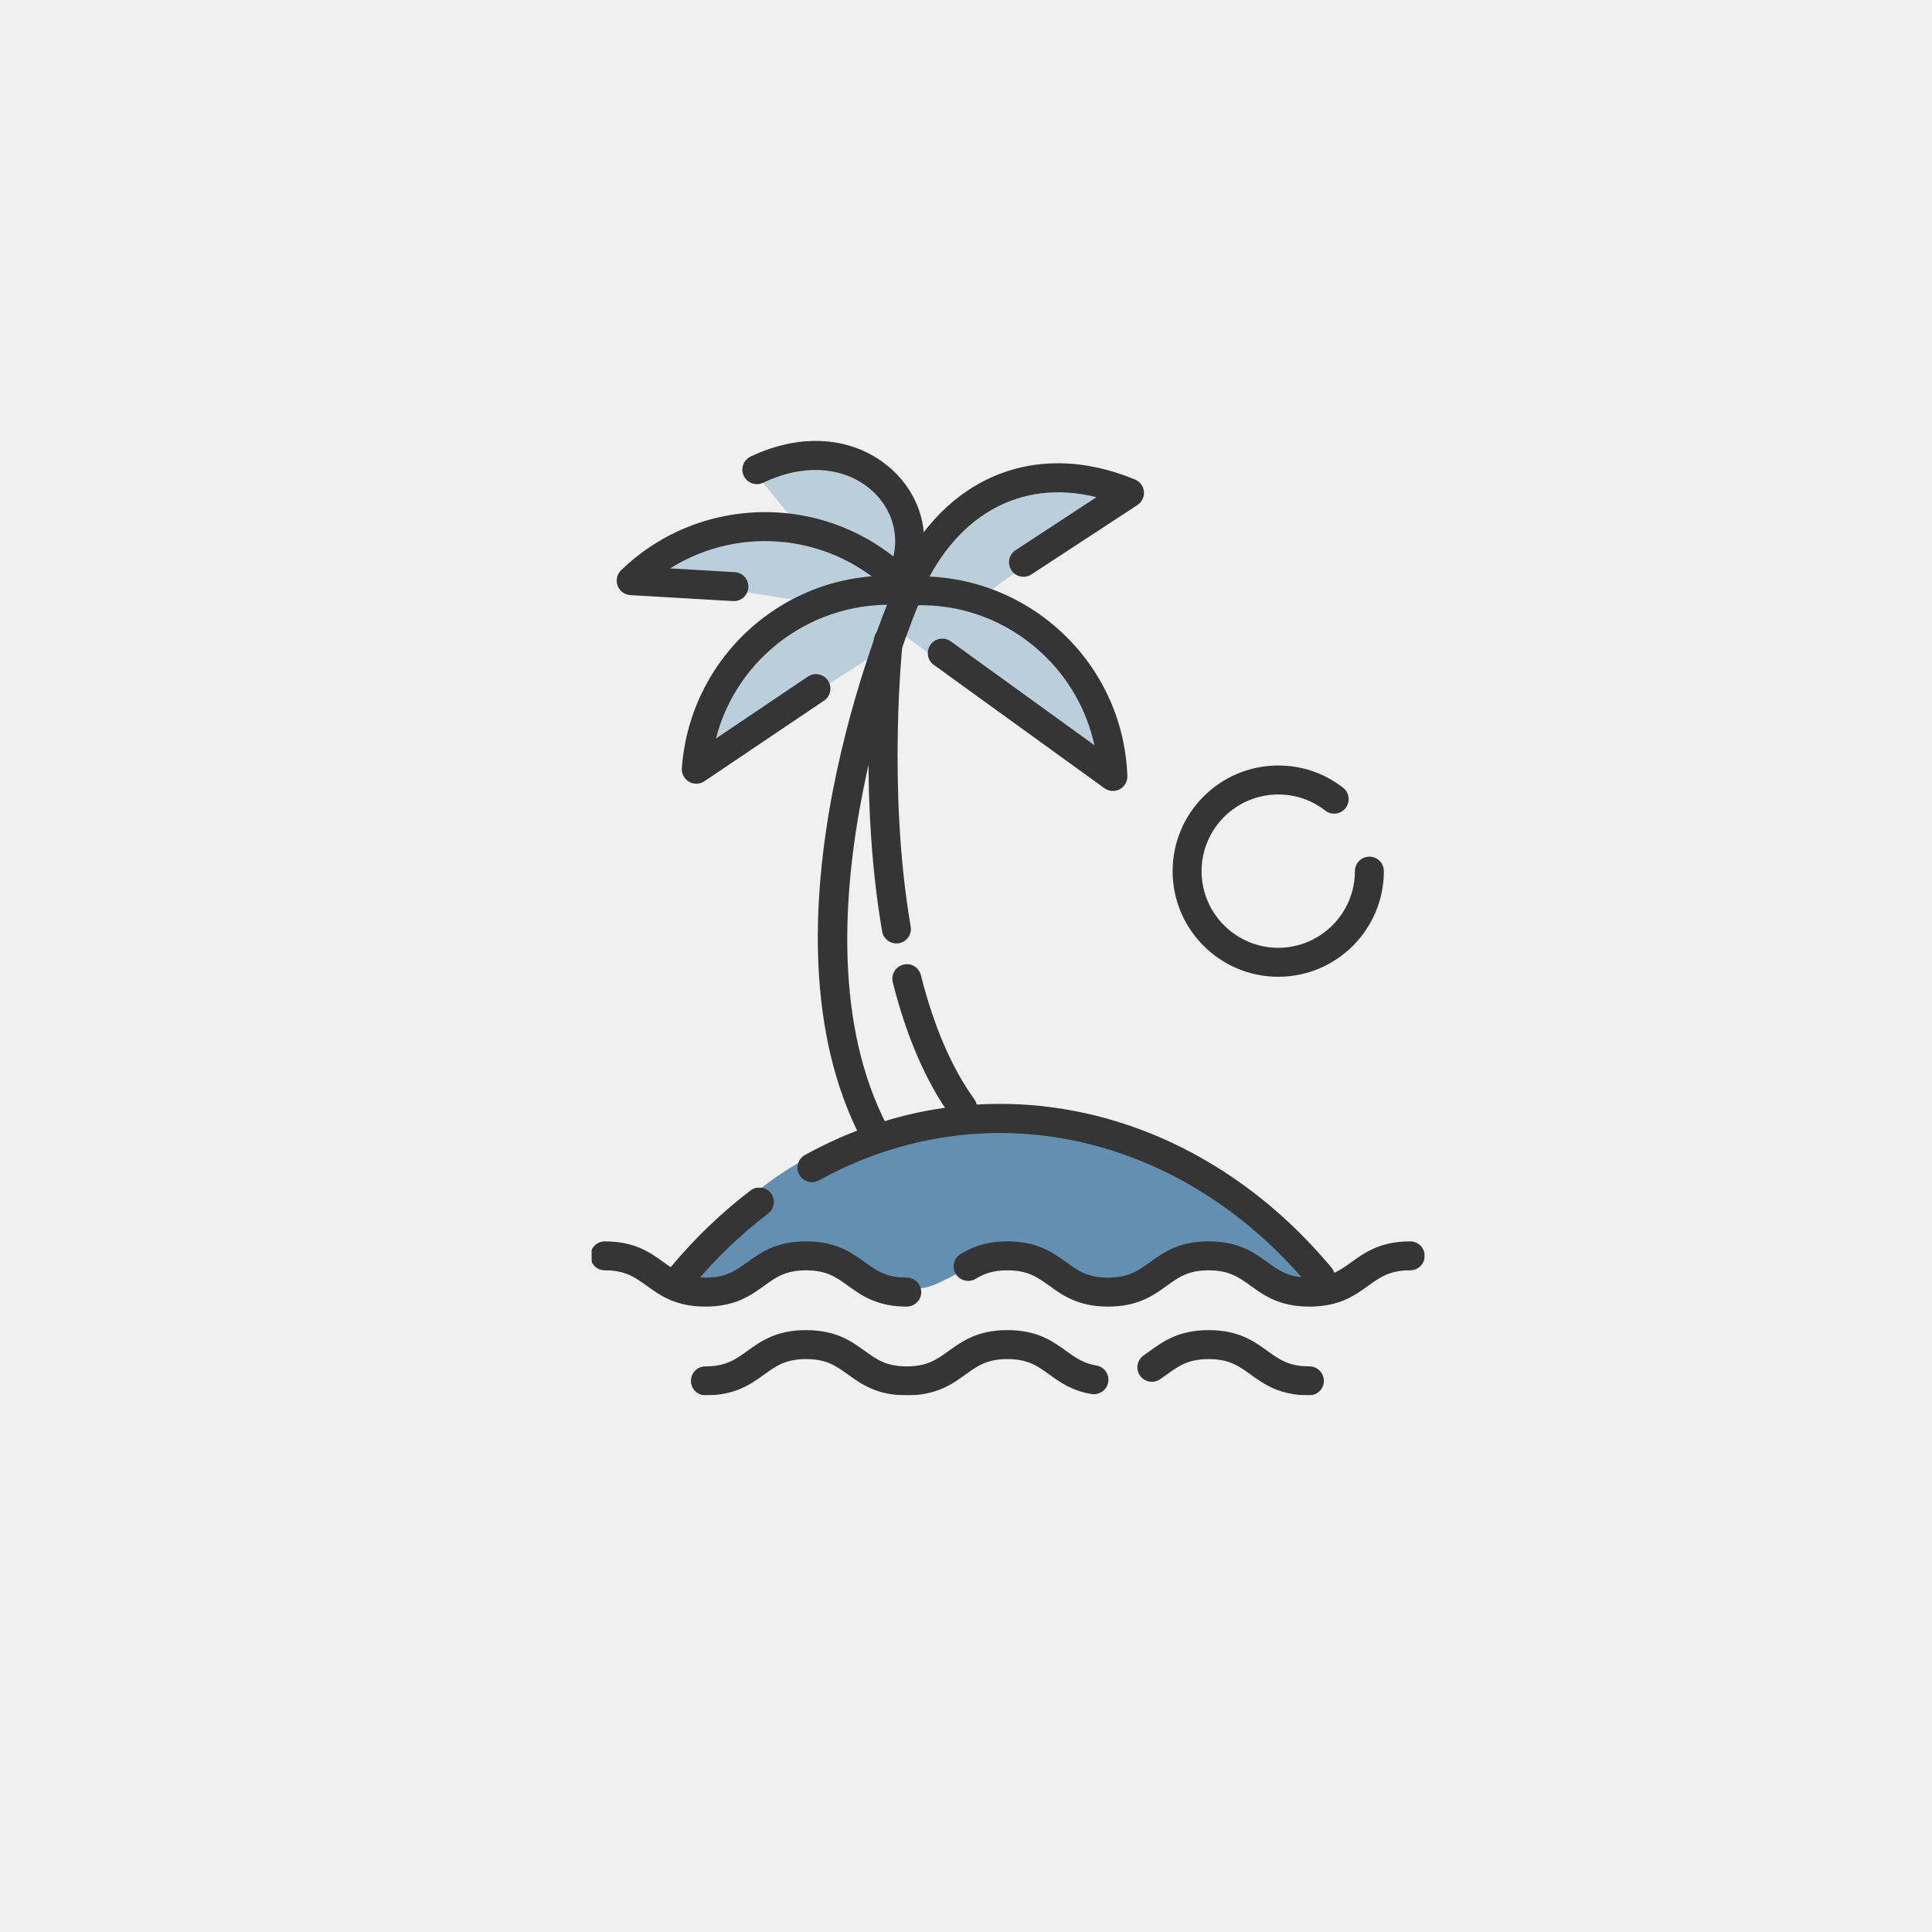
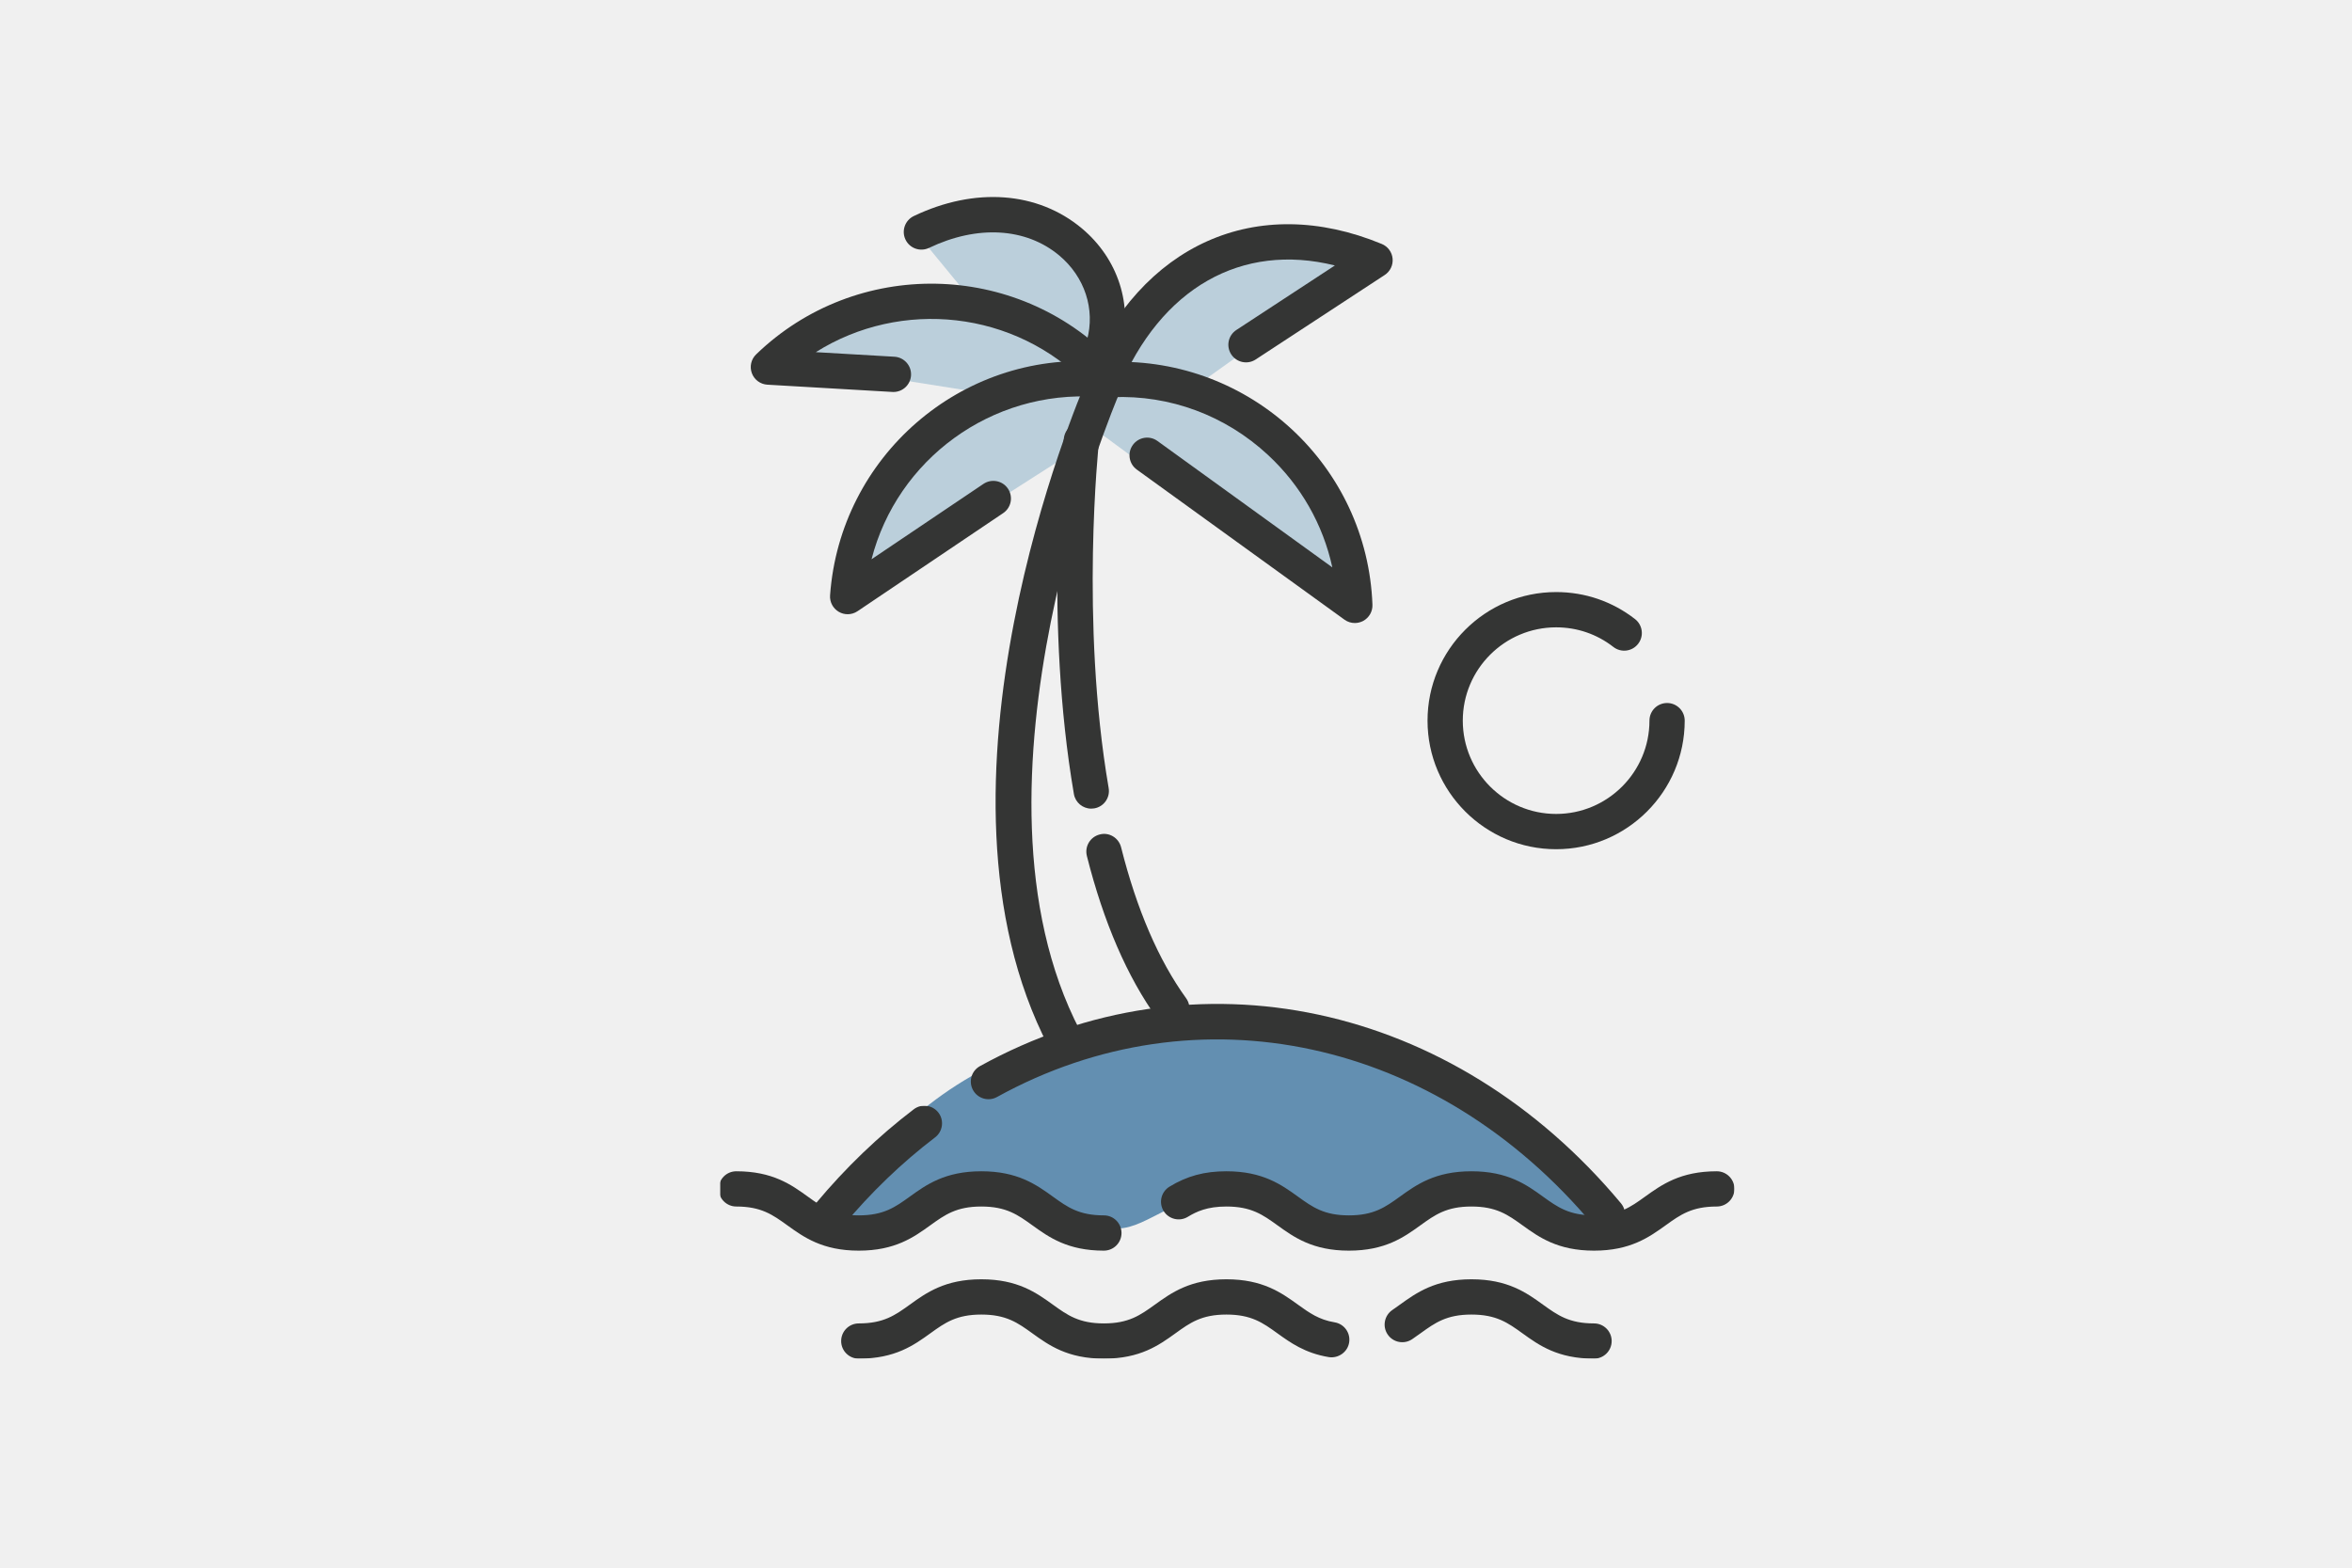
- <svg xmlns="http://www.w3.org/2000/svg" xmlns:xlink="http://www.w3.org/1999/xlink" width="90px" height="90px" viewBox="0 0 90 90" version="1.1">
+ <svg xmlns="http://www.w3.org/2000/svg" xmlns:xlink="http://www.w3.org/1999/xlink" width="90px" height="60px" viewBox="0 0 90 60" version="1.1">
  <defs>
    <polygon id="path-1" points="0.06 0.319 38.868 0.319 38.868 10 0.06 10" />
  </defs>
  <g id="Large-Icons" stroke="none" stroke-width="1" fill="none" fill-rule="evenodd">
-     <g id="palm-tree-beach-vacation_lg" transform="translate(27.5, 20)">
+     <g id="palm-tree-beach-vacation_lg" transform="translate(27.5, 7)">
      <g id="Group-6" transform="translate(2, 0)">
        <path d="M2.201,40.015 C2.201,40.015 5.896,30.983 18.11,32.317 C30.324,33.651 32.582,40.22 32.582,40.22 L28.681,39.604 C28.681,39.604 26.628,38.373 25.602,38.783 C24.576,39.194 23.96,40.528 22.01,40.22 C20.06,39.912 20.368,38.373 18.007,38.475 C15.647,38.578 14.415,40.015 13.286,40.015 C12.157,40.015 9.796,37.859 8.257,38.065 C6.717,38.27 4.973,40.63 2.201,40.015" id="Fill-1" fill="#638FB1" />
        <path d="M3.125,15.69 L11.952,10.045 L12.259,9.327 C12.259,9.327 22.215,16.716 22.112,16.101 C22.01,15.485 22.318,11.277 17.186,8.198 L15.955,7.993 L23.139,2.861 C23.139,2.861 16.878,-0.732 12.567,6.556 C12.567,6.556 14.312,1.732 9.181,1.219 L5.588,1.937 L7.949,4.811 C7.949,4.811 4.049,2.963 0.046,6.761 L8.462,8.095 C8.462,8.095 2.817,9.84 3.125,15.69" id="Fill-3" fill="#BBCFDB" />
        <path d="M12.678,8.325 C12.592,8.325 12.505,8.309 12.421,8.274 C12.076,8.132 11.913,7.737 12.055,7.393 C14.144,2.341 18.588,0.359 23.374,2.337 C23.606,2.433 23.765,2.648 23.788,2.897 C23.812,3.146 23.695,3.389 23.486,3.525 L18.548,6.759 C18.237,6.963 17.818,6.875 17.614,6.564 C17.41,6.252 17.497,5.834 17.809,5.63 L21.58,3.16 C18.016,2.274 14.916,4.01 13.302,7.908 C13.195,8.169 12.943,8.325 12.678,8.325" id="Fill-4" fill="#343534" />
        <path d="M12.745,6.873 C12.686,6.873 12.626,6.865 12.566,6.85 C12.206,6.751 11.995,6.38 12.093,6.019 C12.417,4.838 12.009,3.594 11.028,2.774 C9.755,1.712 7.895,1.604 6.049,2.488 C5.712,2.648 5.309,2.506 5.149,2.17 C4.988,1.834 5.13,1.431 5.466,1.269 C7.801,0.152 10.205,0.327 11.894,1.738 C13.285,2.901 13.86,4.678 13.395,6.377 C13.313,6.677 13.041,6.873 12.745,6.873" id="Fill-5" fill="#343534" />
      </g>
      <path d="M6.688,8.002 C6.674,8.002 6.661,8.002 6.648,8.001 L1.864,7.723 C1.596,7.707 1.363,7.535 1.27,7.283 C1.177,7.032 1.241,6.749 1.434,6.563 C5.263,2.864 11.387,2.971 15.086,6.801 C15.345,7.068 15.338,7.496 15.069,7.755 C14.801,8.015 14.375,8.008 14.115,7.738 C11.337,4.862 6.973,4.429 3.717,6.478 L6.726,6.653 C7.098,6.675 7.382,6.994 7.361,7.366 C7.34,7.726 7.043,8.002 6.688,8.002" id="Fill-7" fill="#343534" />
      <path d="M4.936,16.508 C4.819,16.508 4.703,16.478 4.598,16.417 C4.375,16.288 4.244,16.042 4.263,15.785 C4.644,10.475 9.268,6.448 14.583,6.845 C14.955,6.871 15.234,7.194 15.208,7.565 C15.181,7.937 14.864,8.234 14.486,8.19 C10.425,7.917 6.828,10.594 5.85,14.404 L10.132,11.52 C10.442,11.312 10.862,11.393 11.069,11.702 C11.277,12.011 11.196,12.431 10.886,12.639 L5.313,16.393 C5.199,16.47 5.068,16.508 4.936,16.508" id="Fill-8" fill="#343534" />
      <path d="M24.342,16.845 C24.203,16.845 24.064,16.802 23.947,16.717 L16,10.972 C15.698,10.753 15.63,10.331 15.849,10.029 C16.067,9.727 16.489,9.658 16.791,9.878 L23.482,14.715 C23.125,13.072 22.278,11.581 21.022,10.414 C19.397,8.905 17.274,8.11 15.063,8.201 C14.694,8.2 14.377,7.924 14.364,7.551 C14.35,7.179 14.641,6.865 15.013,6.852 C20.34,6.676 24.821,10.825 25.017,16.145 C25.027,16.403 24.888,16.643 24.661,16.766 C24.561,16.818 24.451,16.845 24.342,16.845" id="Fill-9" fill="#343534" />
      <path d="M13.229,33.432 C12.985,33.432 12.751,33.3 12.63,33.069 C7.44,23.106 13.791,8.217 14.064,7.588 C14.212,7.246 14.61,7.089 14.952,7.237 C15.293,7.386 15.451,7.783 15.302,8.125 C15.238,8.273 8.936,23.057 13.827,32.446 C14,32.776 13.871,33.184 13.541,33.356 C13.441,33.408 13.334,33.432 13.229,33.432" id="Fill-10" fill="#343534" />
      <path d="M34.008,40.162 C33.815,40.162 33.624,40.08 33.49,39.919 C27.498,32.733 18.318,30.752 10.65,34.986 C10.323,35.167 9.913,35.047 9.733,34.721 C9.553,34.395 9.671,33.984 9.998,33.804 C18.249,29.248 28.106,31.357 34.527,39.054 C34.765,39.34 34.727,39.766 34.44,40.005 C34.314,40.111 34.161,40.162 34.008,40.162" id="Fill-11" fill="#343534" />
      <g id="Group-18" transform="translate(0, 35)">
        <mask id="mask-2" fill="white">
          <use xlink:href="#path-1" />
        </mask>
        <g id="Clip-13" />
        <path d="M4.239,5.162 C4.087,5.162 3.933,5.111 3.807,5.005 C3.521,4.766 3.482,4.341 3.721,4.054 C4.856,2.693 6.115,1.483 7.464,0.457 C7.76,0.23 8.183,0.289 8.41,0.584 C8.635,0.881 8.578,1.305 8.281,1.531 C7.014,2.496 5.828,3.635 4.758,4.919 C4.624,5.08 4.432,5.162 4.239,5.162" id="Fill-12" fill="#343534" mask="url(#mask-2)" />
        <path d="M33.496,5.866 C32.105,5.866 31.388,5.35 30.756,4.894 C30.2,4.494 29.76,4.177 28.805,4.177 C27.851,4.177 27.412,4.494 26.856,4.894 C26.224,5.35 25.507,5.866 24.117,5.866 C22.728,5.866 22.011,5.35 21.379,4.894 C20.823,4.494 20.384,4.177 19.429,4.177 C18.698,4.177 18.288,4.367 17.953,4.571 C17.636,4.765 17.219,4.664 17.025,4.346 C16.831,4.028 16.931,3.613 17.25,3.418 C17.919,3.009 18.591,2.828 19.429,2.828 C20.819,2.828 21.536,3.343 22.168,3.799 C22.724,4.2 23.163,4.516 24.117,4.516 C25.071,4.516 25.511,4.2 26.067,3.799 C26.699,3.343 27.416,2.828 28.805,2.828 C30.196,2.828 30.913,3.343 31.544,3.799 C32.101,4.2 32.541,4.516 33.496,4.516 C34.453,4.516 34.892,4.2 35.45,3.798 C36.084,3.343 36.801,2.828 38.193,2.828 C38.565,2.828 38.868,3.129 38.868,3.502 C38.868,3.875 38.565,4.177 38.193,4.177 C37.236,4.177 36.796,4.494 36.238,4.895 C35.605,5.35 34.887,5.866 33.496,5.866" id="Fill-14" fill="#343534" mask="url(#mask-2)" />
        <path d="M14.74,5.866 C13.35,5.866 12.633,5.35 12.001,4.894 C11.445,4.494 11.005,4.177 10.051,4.177 C9.097,4.177 8.657,4.494 8.101,4.894 C7.469,5.35 6.752,5.866 5.362,5.866 C3.972,5.866 3.256,5.35 2.624,4.894 C2.068,4.494 1.629,4.177 0.675,4.177 C0.302,4.177 0,3.875 0,3.502 C0,3.129 0.302,2.828 0.675,2.828 C2.065,2.828 2.781,3.343 3.413,3.799 C3.969,4.2 4.408,4.516 5.362,4.516 C6.316,4.516 6.756,4.2 7.312,3.799 C7.944,3.343 8.661,2.828 10.051,2.828 C11.441,2.828 12.158,3.343 12.79,3.799 C13.346,4.2 13.786,4.516 14.74,4.516 C15.113,4.516 15.415,4.818 15.415,5.191 C15.415,5.564 15.113,5.866 14.74,5.866" id="Fill-15" fill="#343534" mask="url(#mask-2)" />
        <path d="M33.496,10 C32.105,10 31.388,9.485 30.756,9.029 C30.2,8.628 29.76,8.312 28.805,8.312 C27.852,8.312 27.413,8.628 26.857,9.029 C26.751,9.105 26.646,9.18 26.538,9.254 C26.229,9.463 25.809,9.383 25.6,9.075 C25.39,8.767 25.471,8.347 25.779,8.137 L26.067,7.933 C26.7,7.478 27.417,6.962 28.805,6.962 C30.196,6.962 30.913,7.478 31.544,7.934 C32.101,8.334 32.541,8.651 33.496,8.651 C33.868,8.651 34.171,8.953 34.171,9.326 C34.171,9.699 33.868,10 33.496,10" id="Fill-16" fill="#343534" mask="url(#mask-2)" />
        <path d="M14.74,10 C13.35,10 12.633,9.485 12.001,9.029 C11.445,8.628 11.005,8.312 10.051,8.312 C9.097,8.312 8.657,8.628 8.101,9.029 C7.469,9.485 6.752,10 5.362,10 C4.989,10 4.687,9.699 4.687,9.326 C4.687,8.953 4.989,8.651 5.362,8.651 C6.316,8.651 6.756,8.334 7.312,7.934 C7.944,7.478 8.661,6.962 10.051,6.962 C11.441,6.962 12.158,7.478 12.79,7.934 C13.346,8.334 13.786,8.651 14.74,8.651 C15.695,8.651 16.134,8.334 16.69,7.934 C17.323,7.478 18.04,6.962 19.429,6.962 C20.819,6.962 21.536,7.478 22.168,7.934 C22.598,8.243 22.968,8.51 23.568,8.609 C23.937,8.669 24.186,9.016 24.125,9.384 C24.065,9.752 23.71,9.995 23.35,9.941 C22.437,9.791 21.875,9.386 21.379,9.029 C20.823,8.628 20.384,8.312 19.429,8.312 C18.475,8.312 18.036,8.628 17.48,9.029 C16.847,9.485 16.131,10 14.74,10" id="Fill-17" fill="#343534" mask="url(#mask-2)" />
      </g>
      <path d="M32.046,25.502 C29.333,25.502 27.125,23.295 27.125,20.581 C27.125,17.867 29.333,15.66 32.046,15.66 C33.151,15.66 34.195,16.018 35.065,16.694 C35.359,16.924 35.413,17.348 35.183,17.642 C34.955,17.937 34.531,17.99 34.236,17.761 C33.605,17.269 32.848,17.01 32.046,17.01 C30.077,17.01 28.474,18.612 28.474,20.581 C28.474,22.55 30.077,24.152 32.046,24.152 C34.014,24.152 35.617,22.55 35.617,20.581 C35.617,20.208 35.918,19.906 36.292,19.906 C36.664,19.906 36.966,20.208 36.966,20.581 C36.966,23.295 34.759,25.502 32.046,25.502" id="Fill-19" fill="#343534" />
      <path d="M17.339,32.274 C17.13,32.274 16.924,32.177 16.792,31.995 C15.637,30.397 14.729,28.298 14.089,25.758 C13.999,25.395 14.218,25.029 14.58,24.938 C14.939,24.84 15.308,25.066 15.399,25.428 C15.996,27.802 16.833,29.746 17.886,31.204 C18.105,31.506 18.036,31.928 17.735,32.146 C17.615,32.233 17.477,32.274 17.339,32.274" id="Fill-20" fill="#343534" />
      <path d="M14.257,23.949 C13.935,23.949 13.649,23.718 13.593,23.389 C12.46,16.79 13.177,10.061 13.209,9.778 C13.25,9.407 13.581,9.14 13.953,9.181 C14.324,9.222 14.591,9.555 14.55,9.925 C14.543,9.993 13.823,16.754 14.923,23.16 C14.987,23.527 14.74,23.877 14.373,23.939 C14.334,23.946 14.295,23.949 14.257,23.949" id="Fill-21" fill="#343534" />
    </g>
  </g>
</svg>
